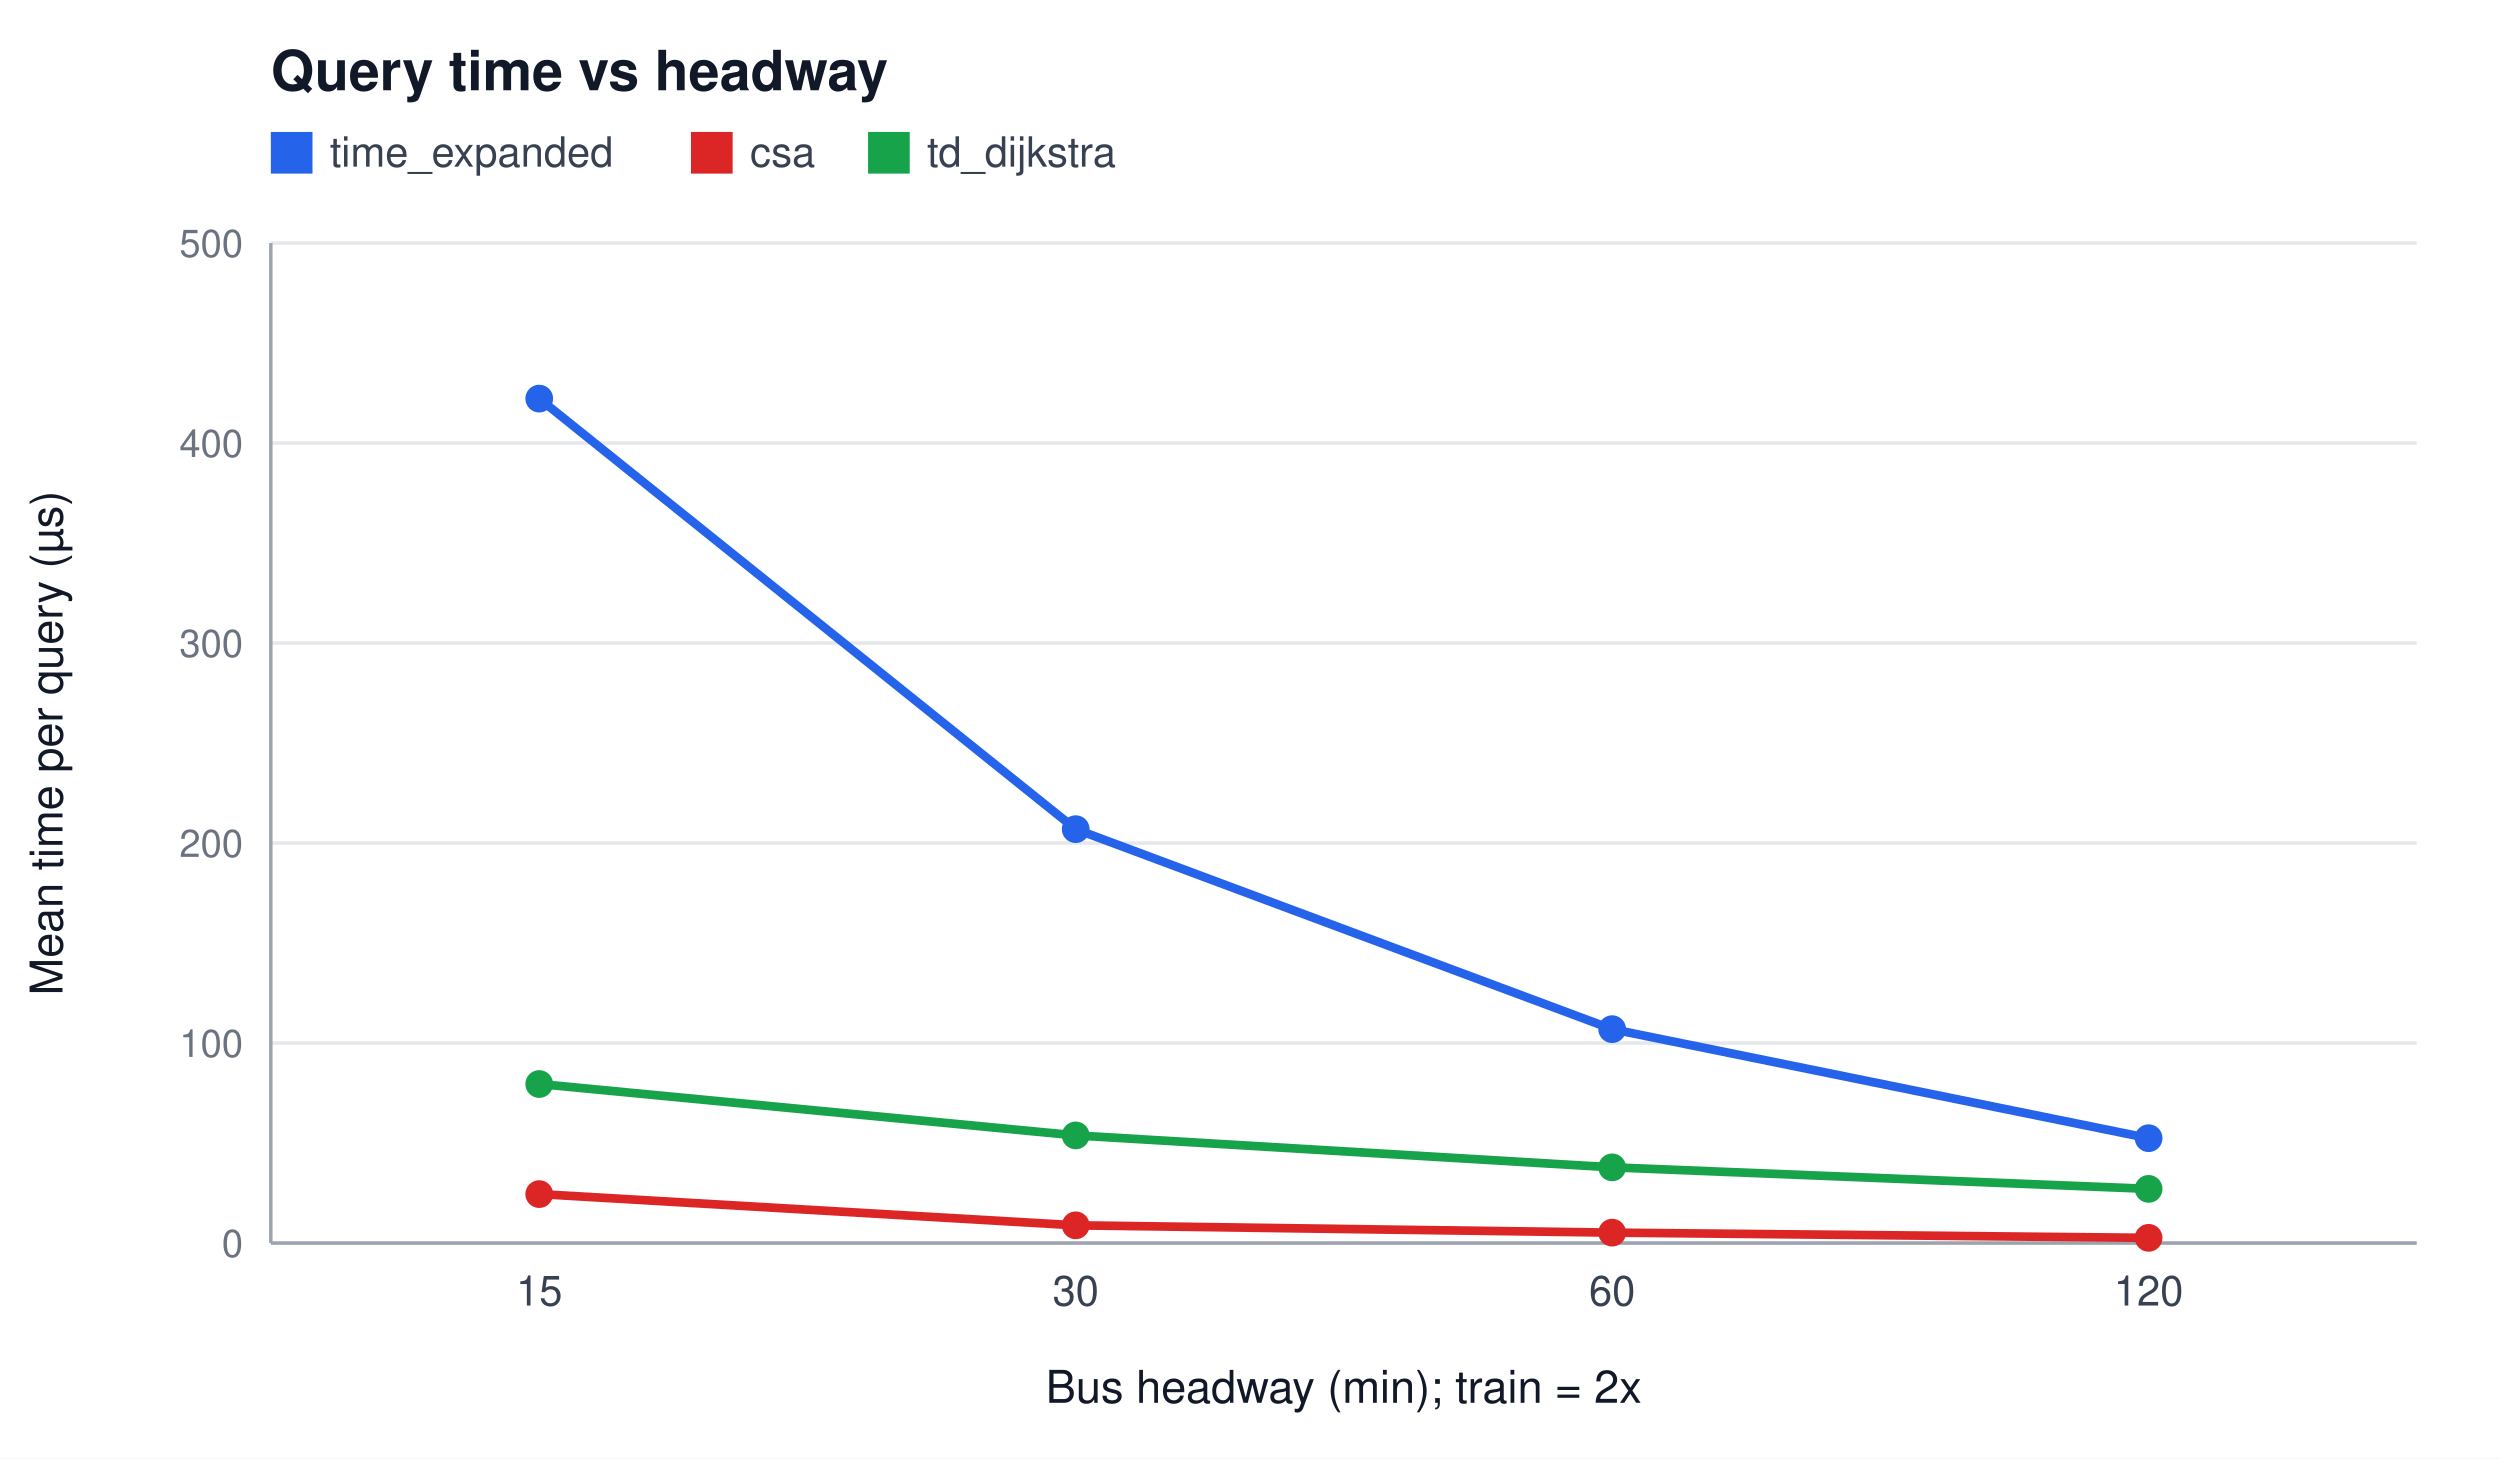
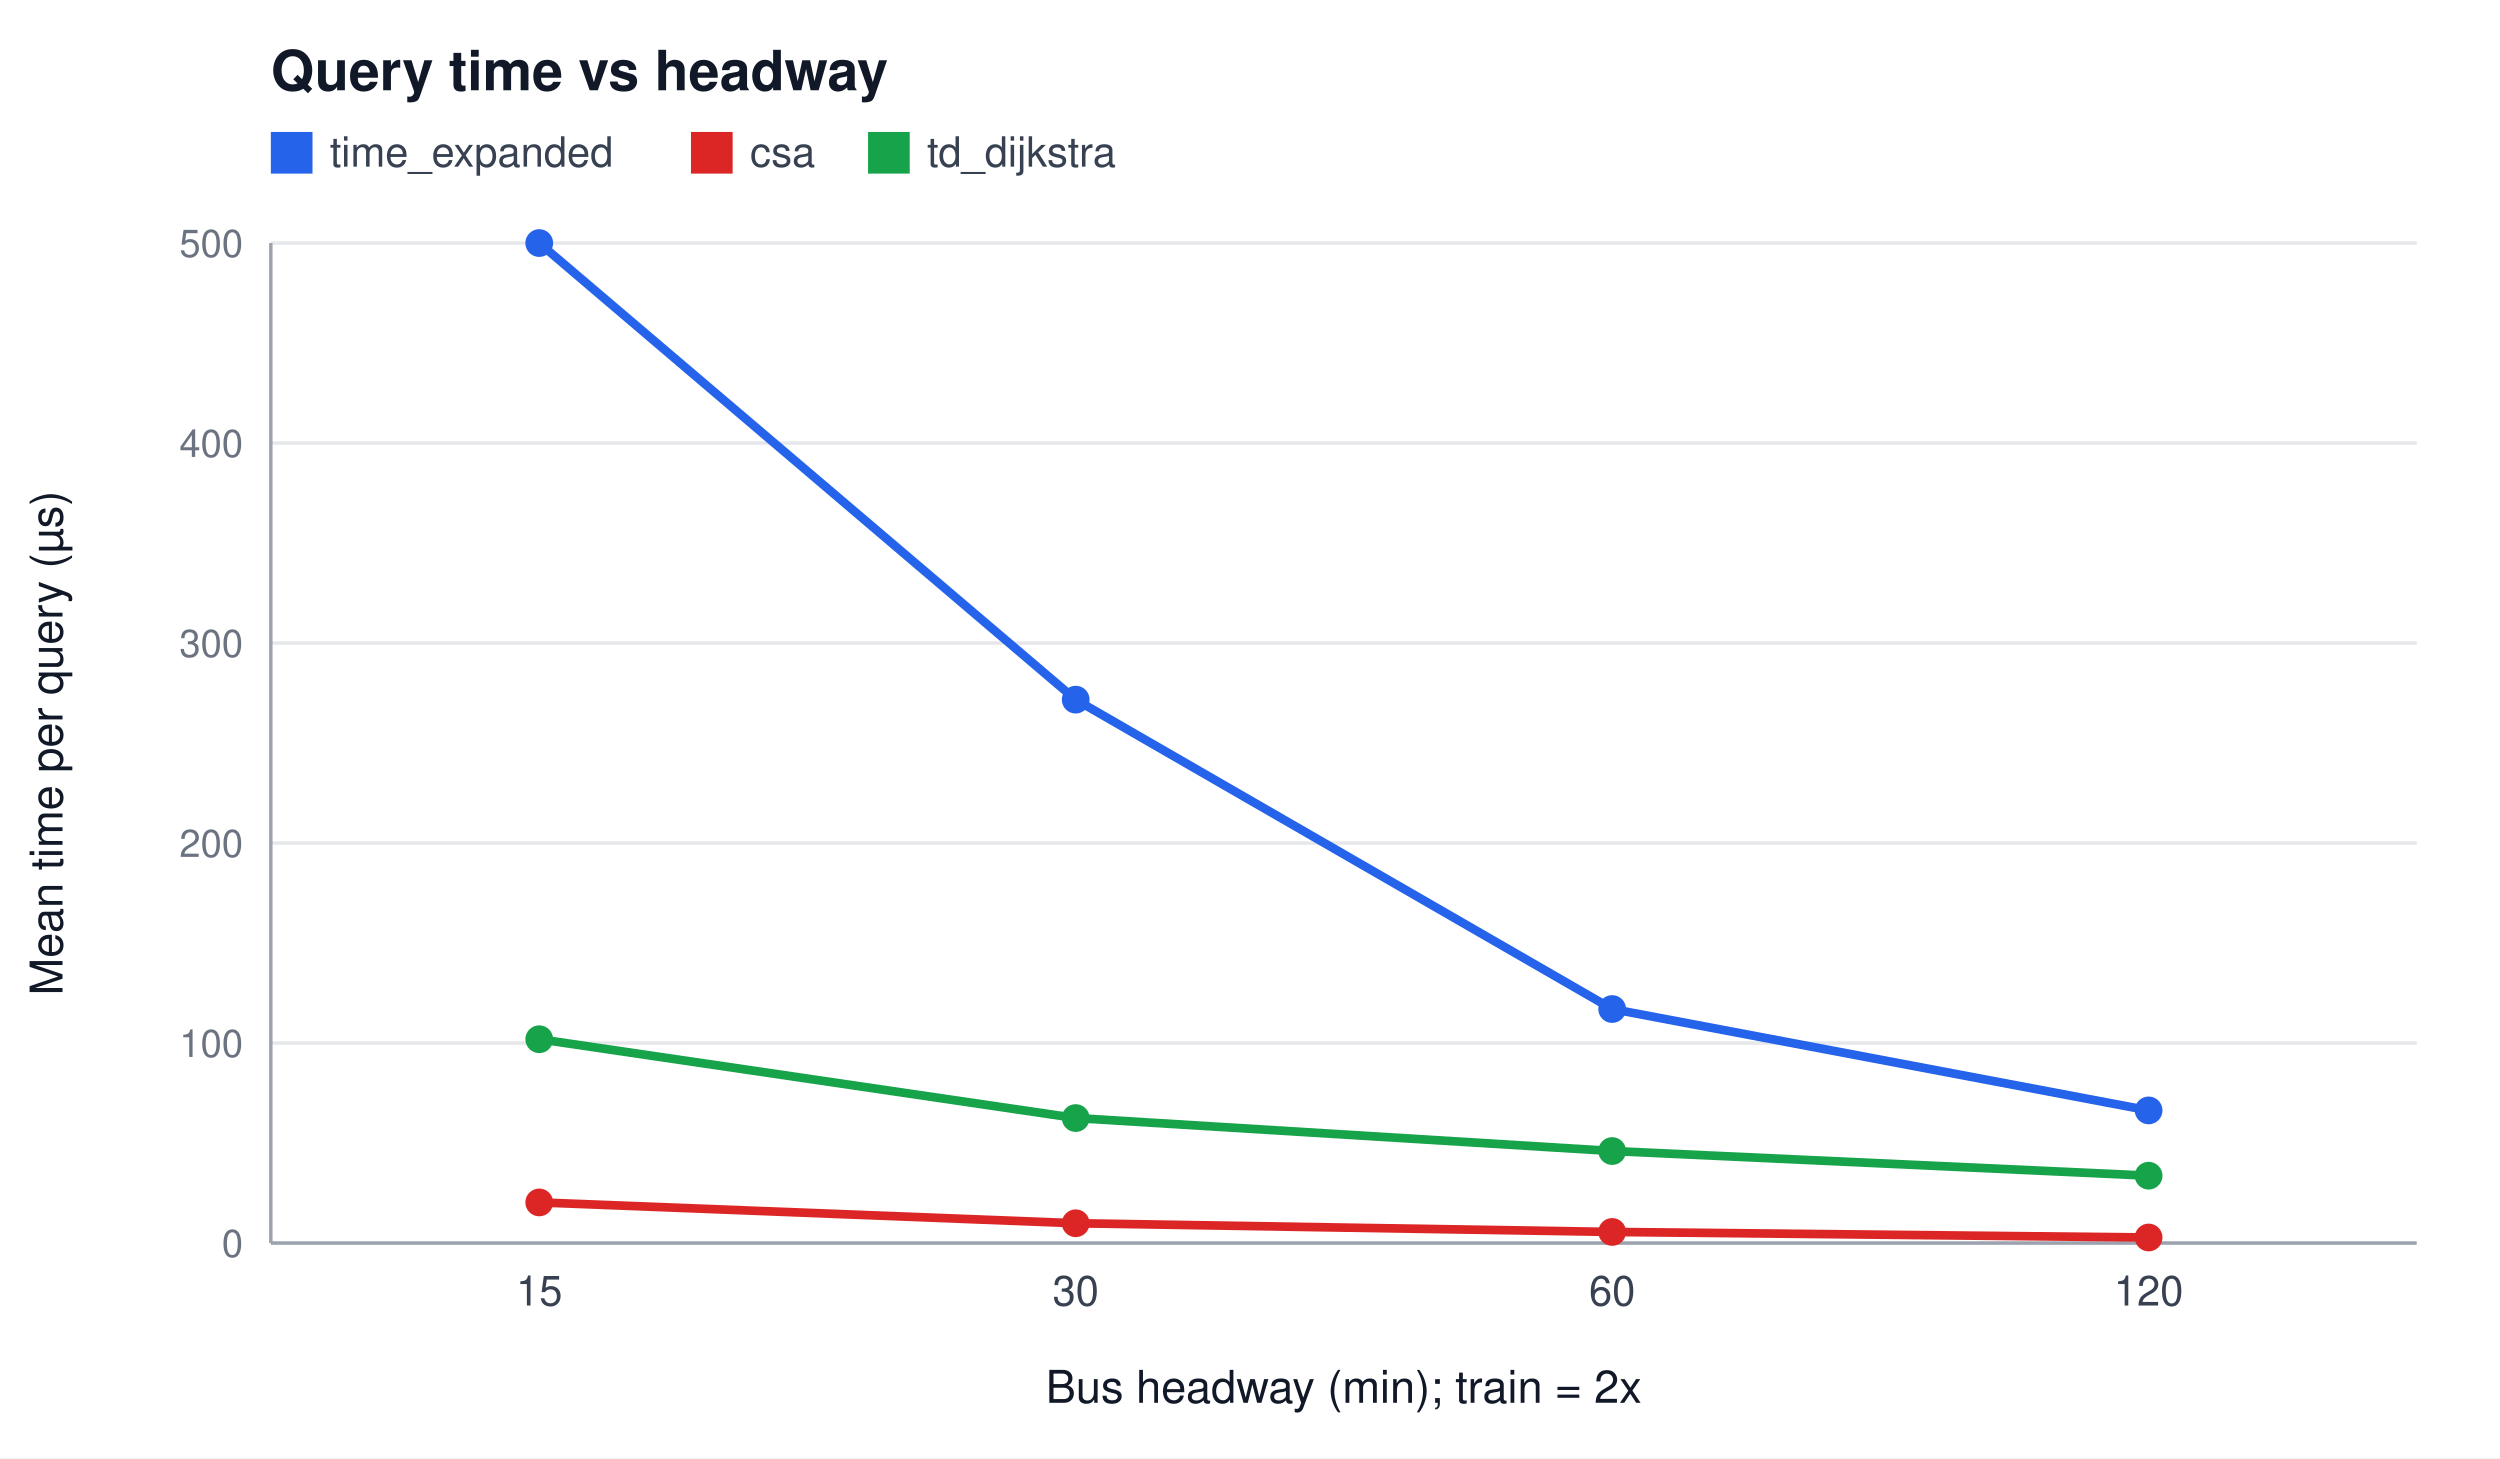
<svg xmlns="http://www.w3.org/2000/svg" width="720" height="420" viewBox="0 0 720 420" font-family="Helvetica, Arial, sans-serif">
  <rect width="100%" height="100%" fill="#ffffff" />
  <text x="78" y="26" font-size="16" font-weight="bold" fill="#111827">Query time vs headway</text>
  <rect x="78.0" y="38" width="12" height="12" fill="#2563eb" />
  <text x="95.0" y="48" font-size="12" fill="#374151">time_expanded</text>
  <rect x="199.0" y="38" width="12" height="12" fill="#dc2626" />
  <text x="216.0" y="48" font-size="12" fill="#374151">csa</text>
  <rect x="250.0" y="38" width="12" height="12" fill="#16a34a" />
  <text x="267.0" y="48" font-size="12" fill="#374151">td_dijkstra</text>
  <line x1="78" x2="696" y1="358.0" y2="358.0" stroke="#e5e7eb" />
  <text x="70" y="362.0" text-anchor="end" font-size="11" fill="#6b7280">0</text>
  <line x1="78" x2="696" y1="300.4" y2="300.4" stroke="#e5e7eb" />
  <text x="70" y="304.4" text-anchor="end" font-size="11" fill="#6b7280">100</text>
  <line x1="78" x2="696" y1="242.8" y2="242.8" stroke="#e5e7eb" />
  <text x="70" y="246.8" text-anchor="end" font-size="11" fill="#6b7280">200</text>
  <line x1="78" x2="696" y1="185.2" y2="185.2" stroke="#e5e7eb" />
  <text x="70" y="189.2" text-anchor="end" font-size="11" fill="#6b7280">300</text>
  <line x1="78" x2="696" y1="127.6" y2="127.6" stroke="#e5e7eb" />
  <text x="70" y="131.6" text-anchor="end" font-size="11" fill="#6b7280">400</text>
  <line x1="78" x2="696" y1="70.0" y2="70.0" stroke="#e5e7eb" />
  <text x="70" y="74.0" text-anchor="end" font-size="11" fill="#6b7280">500</text>
  <line x1="78" x2="78" y1="70" y2="358" stroke="#9ca3af" />
  <line x1="78" x2="696" y1="358" y2="358" stroke="#9ca3af" />
  <text x="155.3" y="376" text-anchor="middle" font-size="12" fill="#374151">15</text>
  <text x="309.8" y="376" text-anchor="middle" font-size="12" fill="#374151">30</text>
  <text x="464.3" y="376" text-anchor="middle" font-size="12" fill="#374151">60</text>
  <text x="618.8" y="376" text-anchor="middle" font-size="12" fill="#374151">120</text>
  <text x="387" y="404" text-anchor="middle" font-size="13" fill="#111827">Bus headway (min); train = 2x</text>
  <text transform="translate(18,214) rotate(-90)" text-anchor="middle" font-size="13" fill="#111827">Mean time per query (µs)</text>
-   <path d="M155.3,114.8 L309.8,238.8 L464.3,296.4 L618.8,327.8" fill="none" stroke="#2563eb" stroke-width="2.5" />
-   <circle cx="155.3" cy="114.8" r="4" fill="#2563eb" />
-   <circle cx="309.8" cy="238.8" r="4" fill="#2563eb" />
-   <circle cx="464.3" cy="296.4" r="4" fill="#2563eb" />
-   <circle cx="618.8" cy="327.8" r="4" fill="#2563eb" />
-   <path d="M155.3,343.9 L309.8,352.9 L464.3,355.0 L618.8,356.5" fill="none" stroke="#dc2626" stroke-width="2.5" />
-   <circle cx="155.3" cy="343.9" r="4" fill="#dc2626" />
-   <circle cx="309.8" cy="352.9" r="4" fill="#dc2626" />
-   <circle cx="464.3" cy="355.0" r="4" fill="#dc2626" />
-   <circle cx="618.8" cy="356.5" r="4" fill="#dc2626" />
-   <path d="M155.3,312.2 L309.8,327.0 L464.3,336.2 L618.8,342.4" fill="none" stroke="#16a34a" stroke-width="2.5" />
-   <circle cx="155.3" cy="312.2" r="4" fill="#16a34a" />
-   <circle cx="309.8" cy="327.0" r="4" fill="#16a34a" />
-   <circle cx="464.3" cy="336.2" r="4" fill="#16a34a" />
-   <circle cx="618.8" cy="342.4" r="4" fill="#16a34a" />
+   <path d="M155.3,70.0 L309.8,201.5 L464.3,290.6 L618.8,319.8" fill="none" stroke="#2563eb" stroke-width="2.5" />
+   <circle cx="155.3" cy="70.0" r="4" fill="#2563eb" />
+   <circle cx="309.8" cy="201.5" r="4" fill="#2563eb" />
+   <circle cx="464.3" cy="290.6" r="4" fill="#2563eb" />
+   <circle cx="618.8" cy="319.8" r="4" fill="#2563eb" />
+   <path d="M155.3,346.3 L309.8,352.3 L464.3,354.8 L618.8,356.4" fill="none" stroke="#dc2626" stroke-width="2.5" />
+   <circle cx="155.3" cy="346.3" r="4" fill="#dc2626" />
+   <circle cx="309.8" cy="352.3" r="4" fill="#dc2626" />
+   <circle cx="464.3" cy="354.8" r="4" fill="#dc2626" />
+   <circle cx="618.8" cy="356.4" r="4" fill="#dc2626" />
+   <path d="M155.3,299.3 L309.8,322.0 L464.3,331.5 L618.8,338.6" fill="none" stroke="#16a34a" stroke-width="2.5" />
+   <circle cx="155.3" cy="299.3" r="4" fill="#16a34a" />
+   <circle cx="309.8" cy="322.0" r="4" fill="#16a34a" />
+   <circle cx="464.3" cy="331.5" r="4" fill="#16a34a" />
+   <circle cx="618.8" cy="338.6" r="4" fill="#16a34a" />
</svg>
